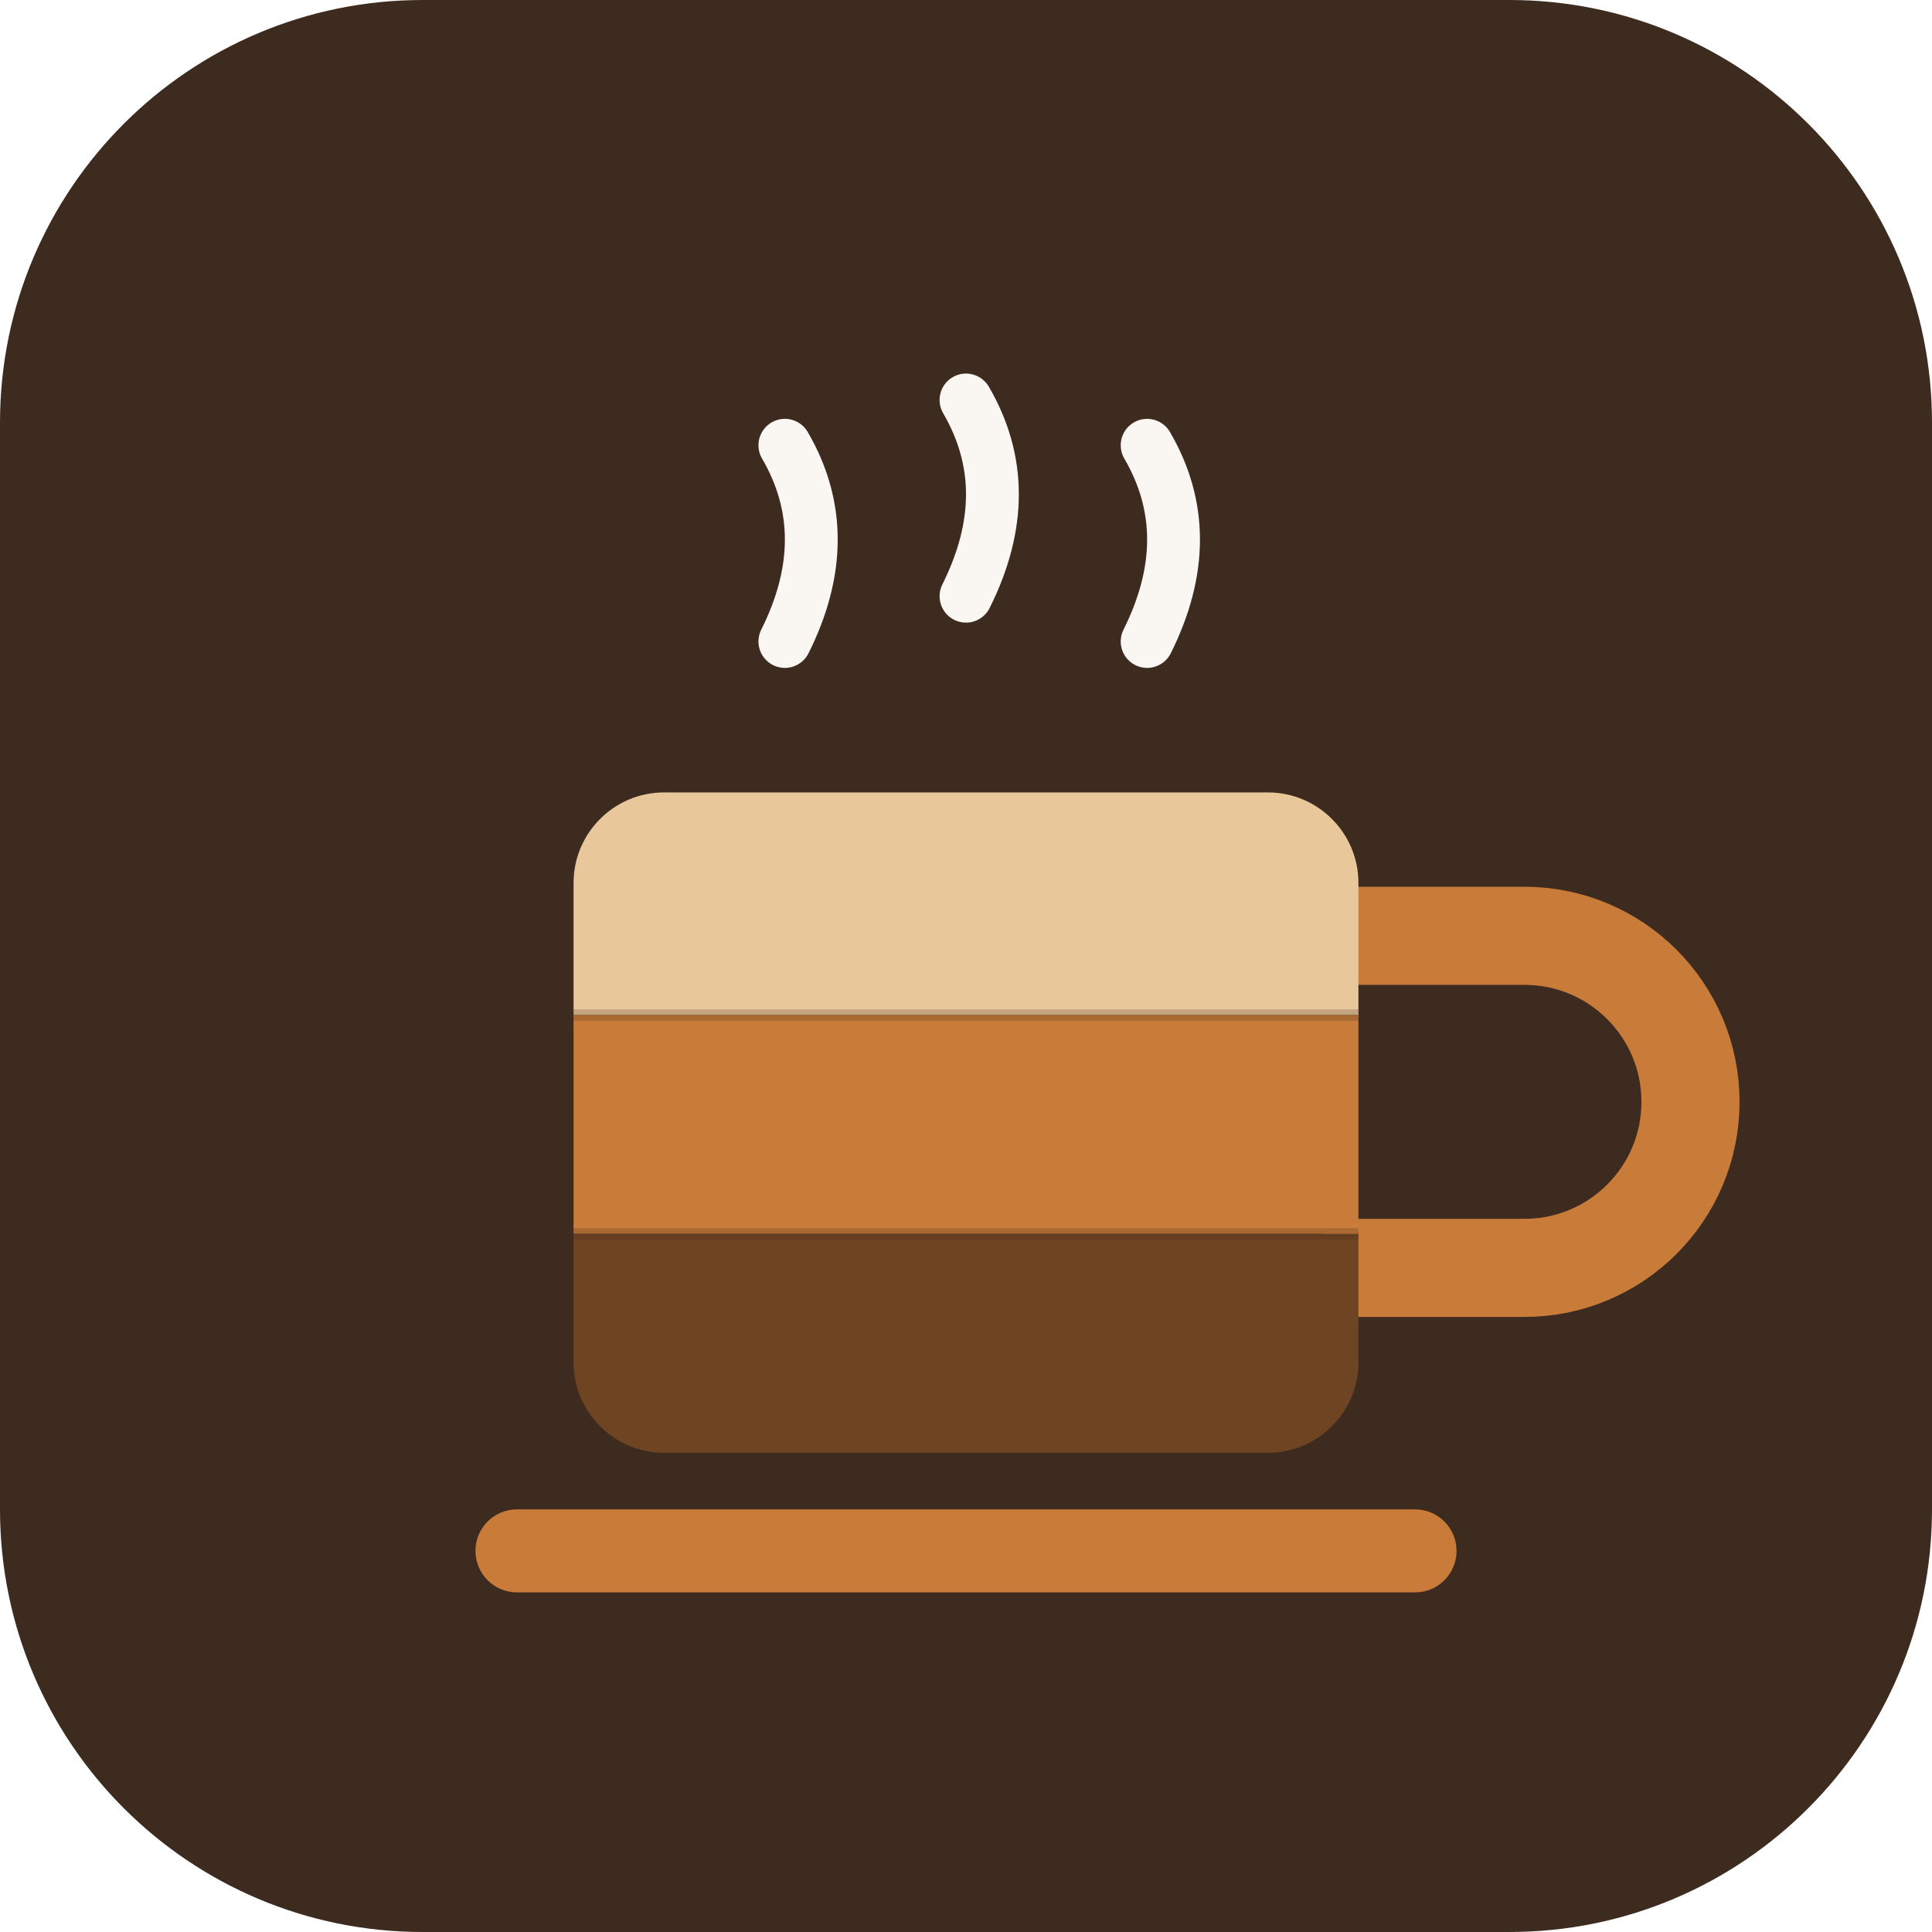
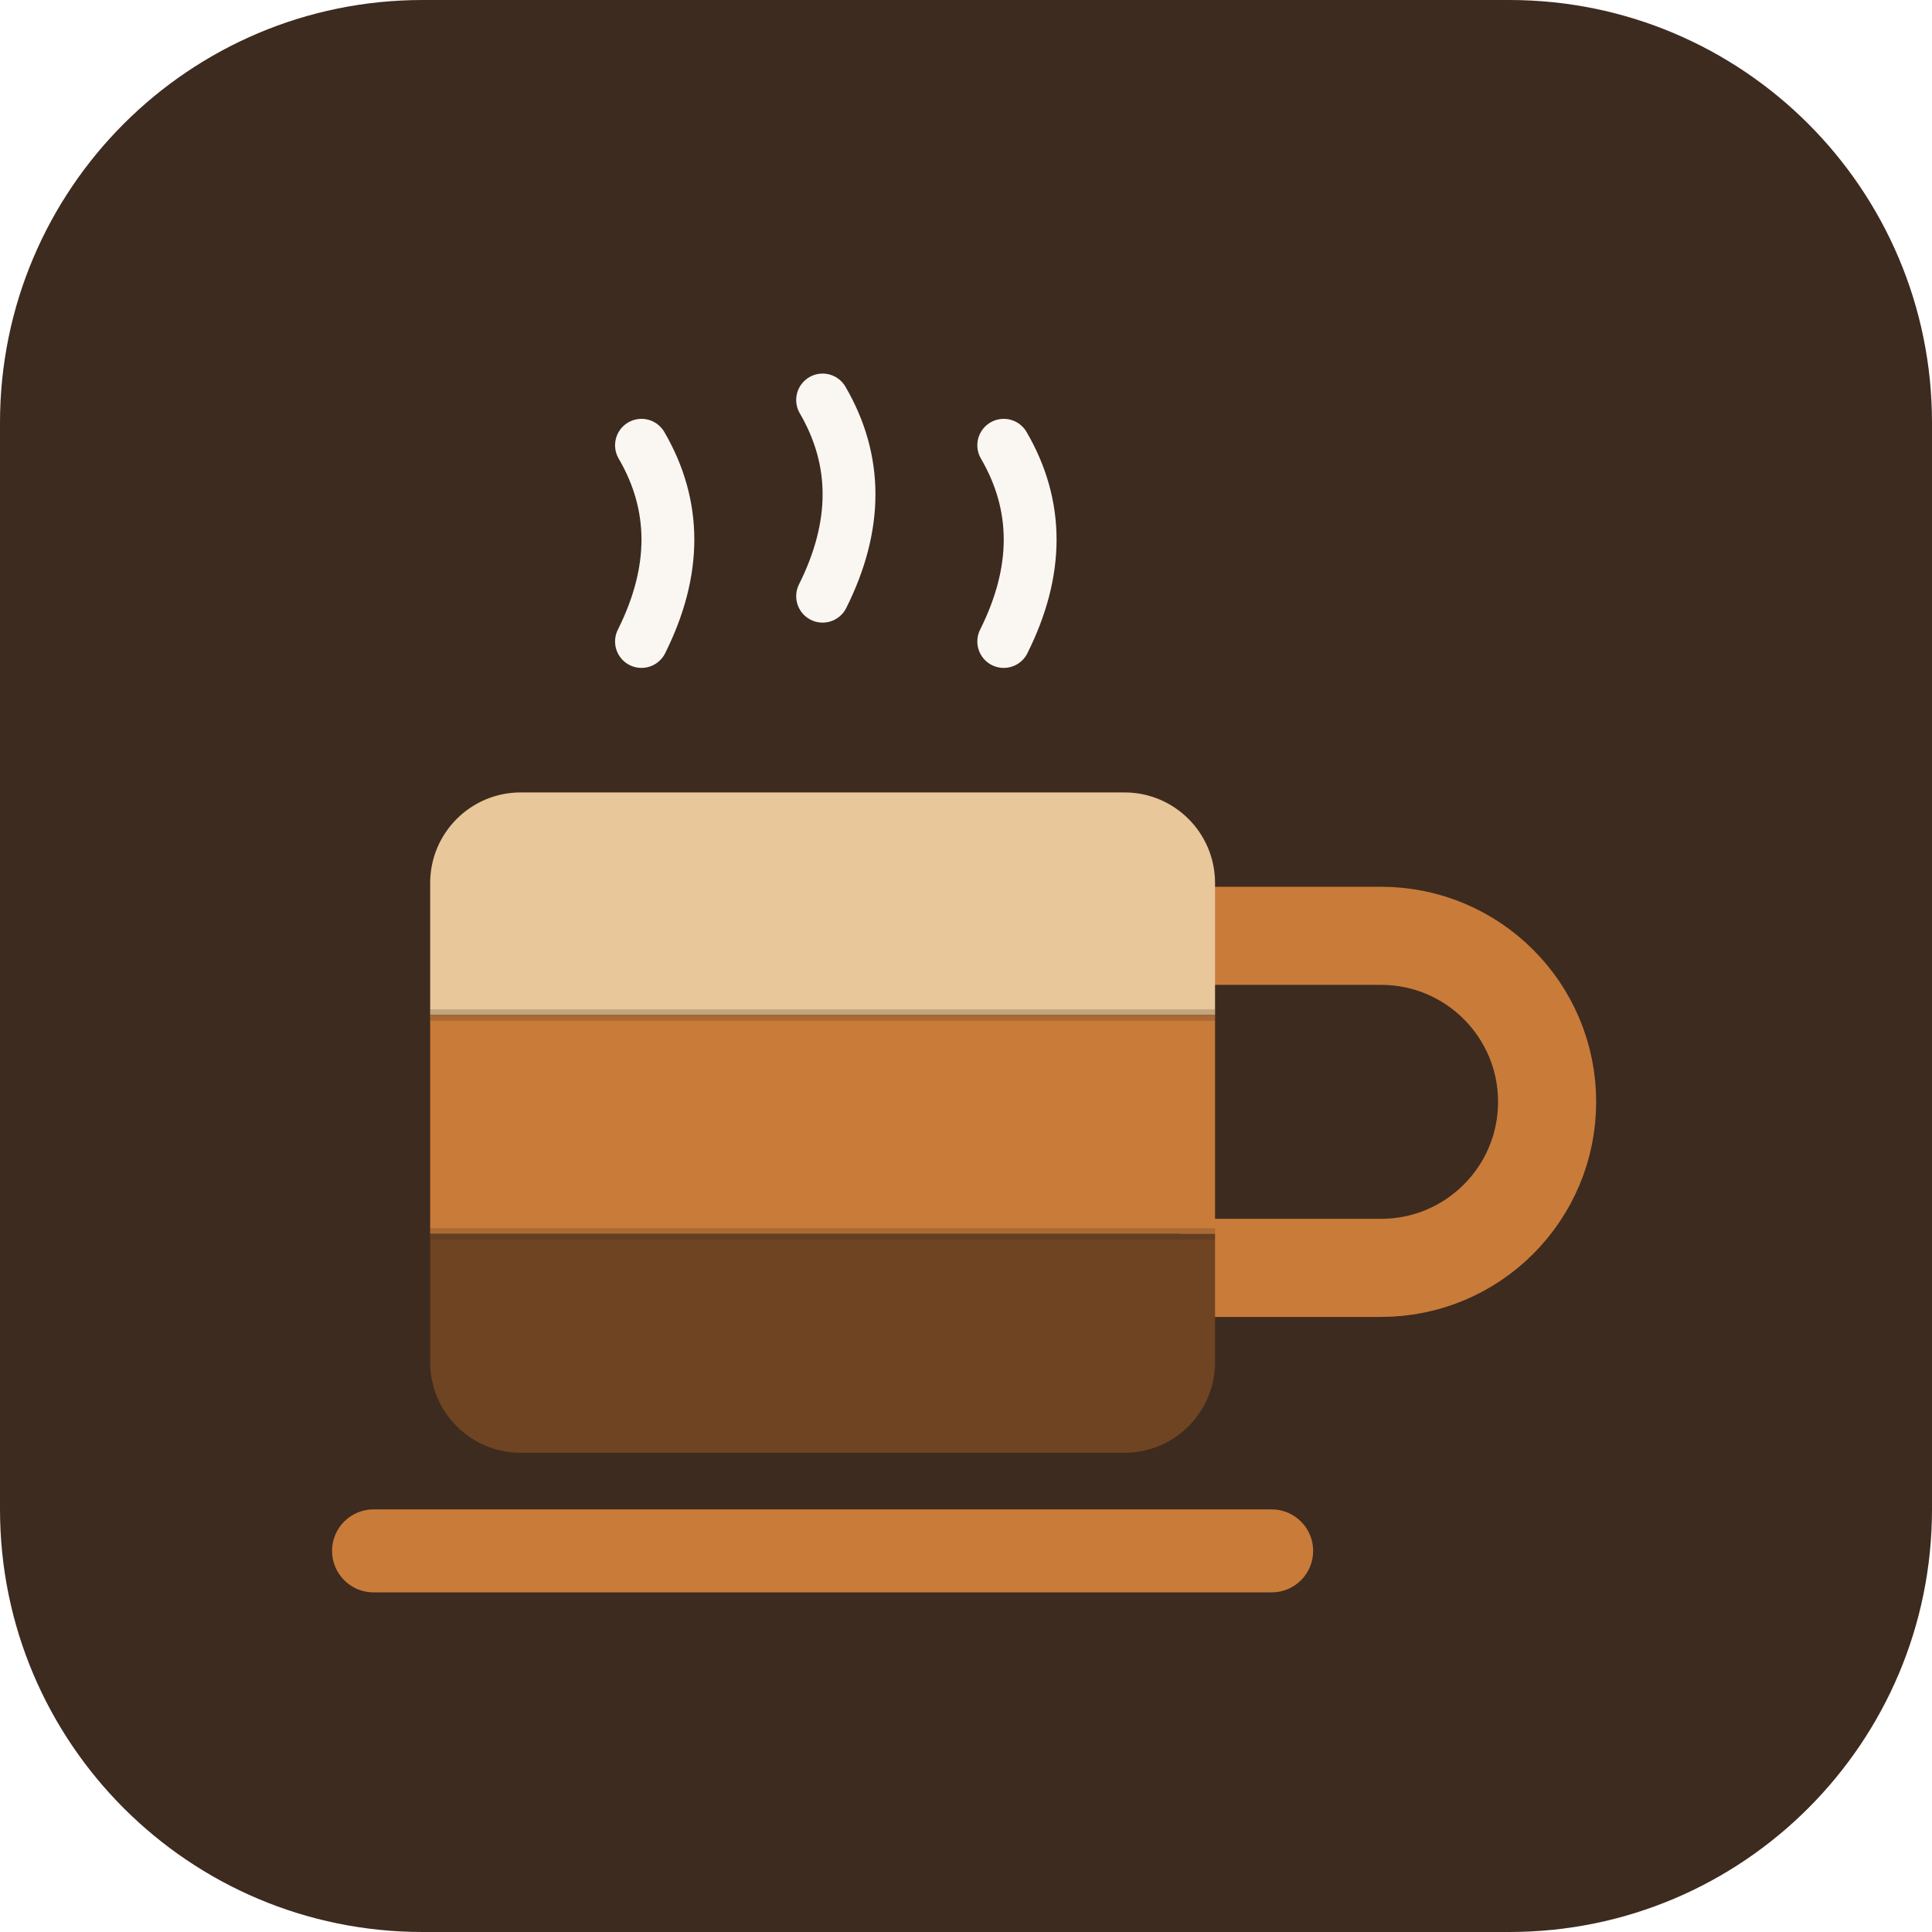
<svg xmlns="http://www.w3.org/2000/svg" viewBox="0 0 512 512">
  <rect width="512" height="512" rx="112" fill="#3d2b1f" />
-   <path d="M360 248 h44 a44 44 0 0 1 0 88 h-44" stroke="#c97b3a" stroke-width="26" fill="none" stroke-linecap="round" />
  <defs>
    <clipPath id="cup-body">
      <rect x="152" y="210" width="208" height="175" rx="24" />
    </clipPath>
  </defs>
-   <g clip-path="url(#cup-body)">
-     <rect x="152" y="210" width="208" height="59" fill="#e8c79a" />
-     <rect x="152" y="269" width="208" height="58" fill="#c97b3a" />
-     <rect x="152" y="327" width="208" height="58" fill="#6f4423" />
-     <line x1="152" y1="269" x2="360" y2="269" stroke="#3d2b1f" stroke-width="3" stroke-opacity="0.22" />
-     <line x1="152" y1="327" x2="360" y2="327" stroke="#3d2b1f" stroke-width="3" stroke-opacity="0.22" />
+   <g transform="translate(-38 0)">
+     <path d="M360 248 h44 a44 44 0 0 1 0 88 h-44" stroke="#c97b3a" stroke-width="26" fill="none" stroke-linecap="round" />
+     <g clip-path="url(#cup-body)">
+       <rect x="152" y="210" width="208" height="59" fill="#e8c79a" />
+       <rect x="152" y="269" width="208" height="58" fill="#c97b3a" />
+       <rect x="152" y="327" width="208" height="58" fill="#6f4423" />
+       <line x1="152" y1="269" x2="360" y2="269" stroke="#3d2b1f" stroke-width="3" stroke-opacity="0.22" />
+       <line x1="152" y1="327" x2="360" y2="327" stroke="#3d2b1f" stroke-width="3" stroke-opacity="0.22" />
+     </g>
+     <rect x="126" y="400" width="260" height="22" rx="11" fill="#c97b3a" />
+     <path d="M208 170 q14-28 0-52" stroke="#faf7f2" stroke-width="14" fill="none" stroke-linecap="round" />
+     <path d="M256 158 q14-28 0-52" stroke="#faf7f2" stroke-width="14" fill="none" stroke-linecap="round" />
+     <path d="M304 170 q14-28 0-52" stroke="#faf7f2" stroke-width="14" fill="none" stroke-linecap="round" />
  </g>
-   <rect x="126" y="400" width="260" height="22" rx="11" fill="#c97b3a" />
-   <path d="M208 170 q14-28 0-52" stroke="#faf7f2" stroke-width="14" fill="none" stroke-linecap="round" />
-   <path d="M256 158 q14-28 0-52" stroke="#faf7f2" stroke-width="14" fill="none" stroke-linecap="round" />
-   <path d="M304 170 q14-28 0-52" stroke="#faf7f2" stroke-width="14" fill="none" stroke-linecap="round" />
</svg>
